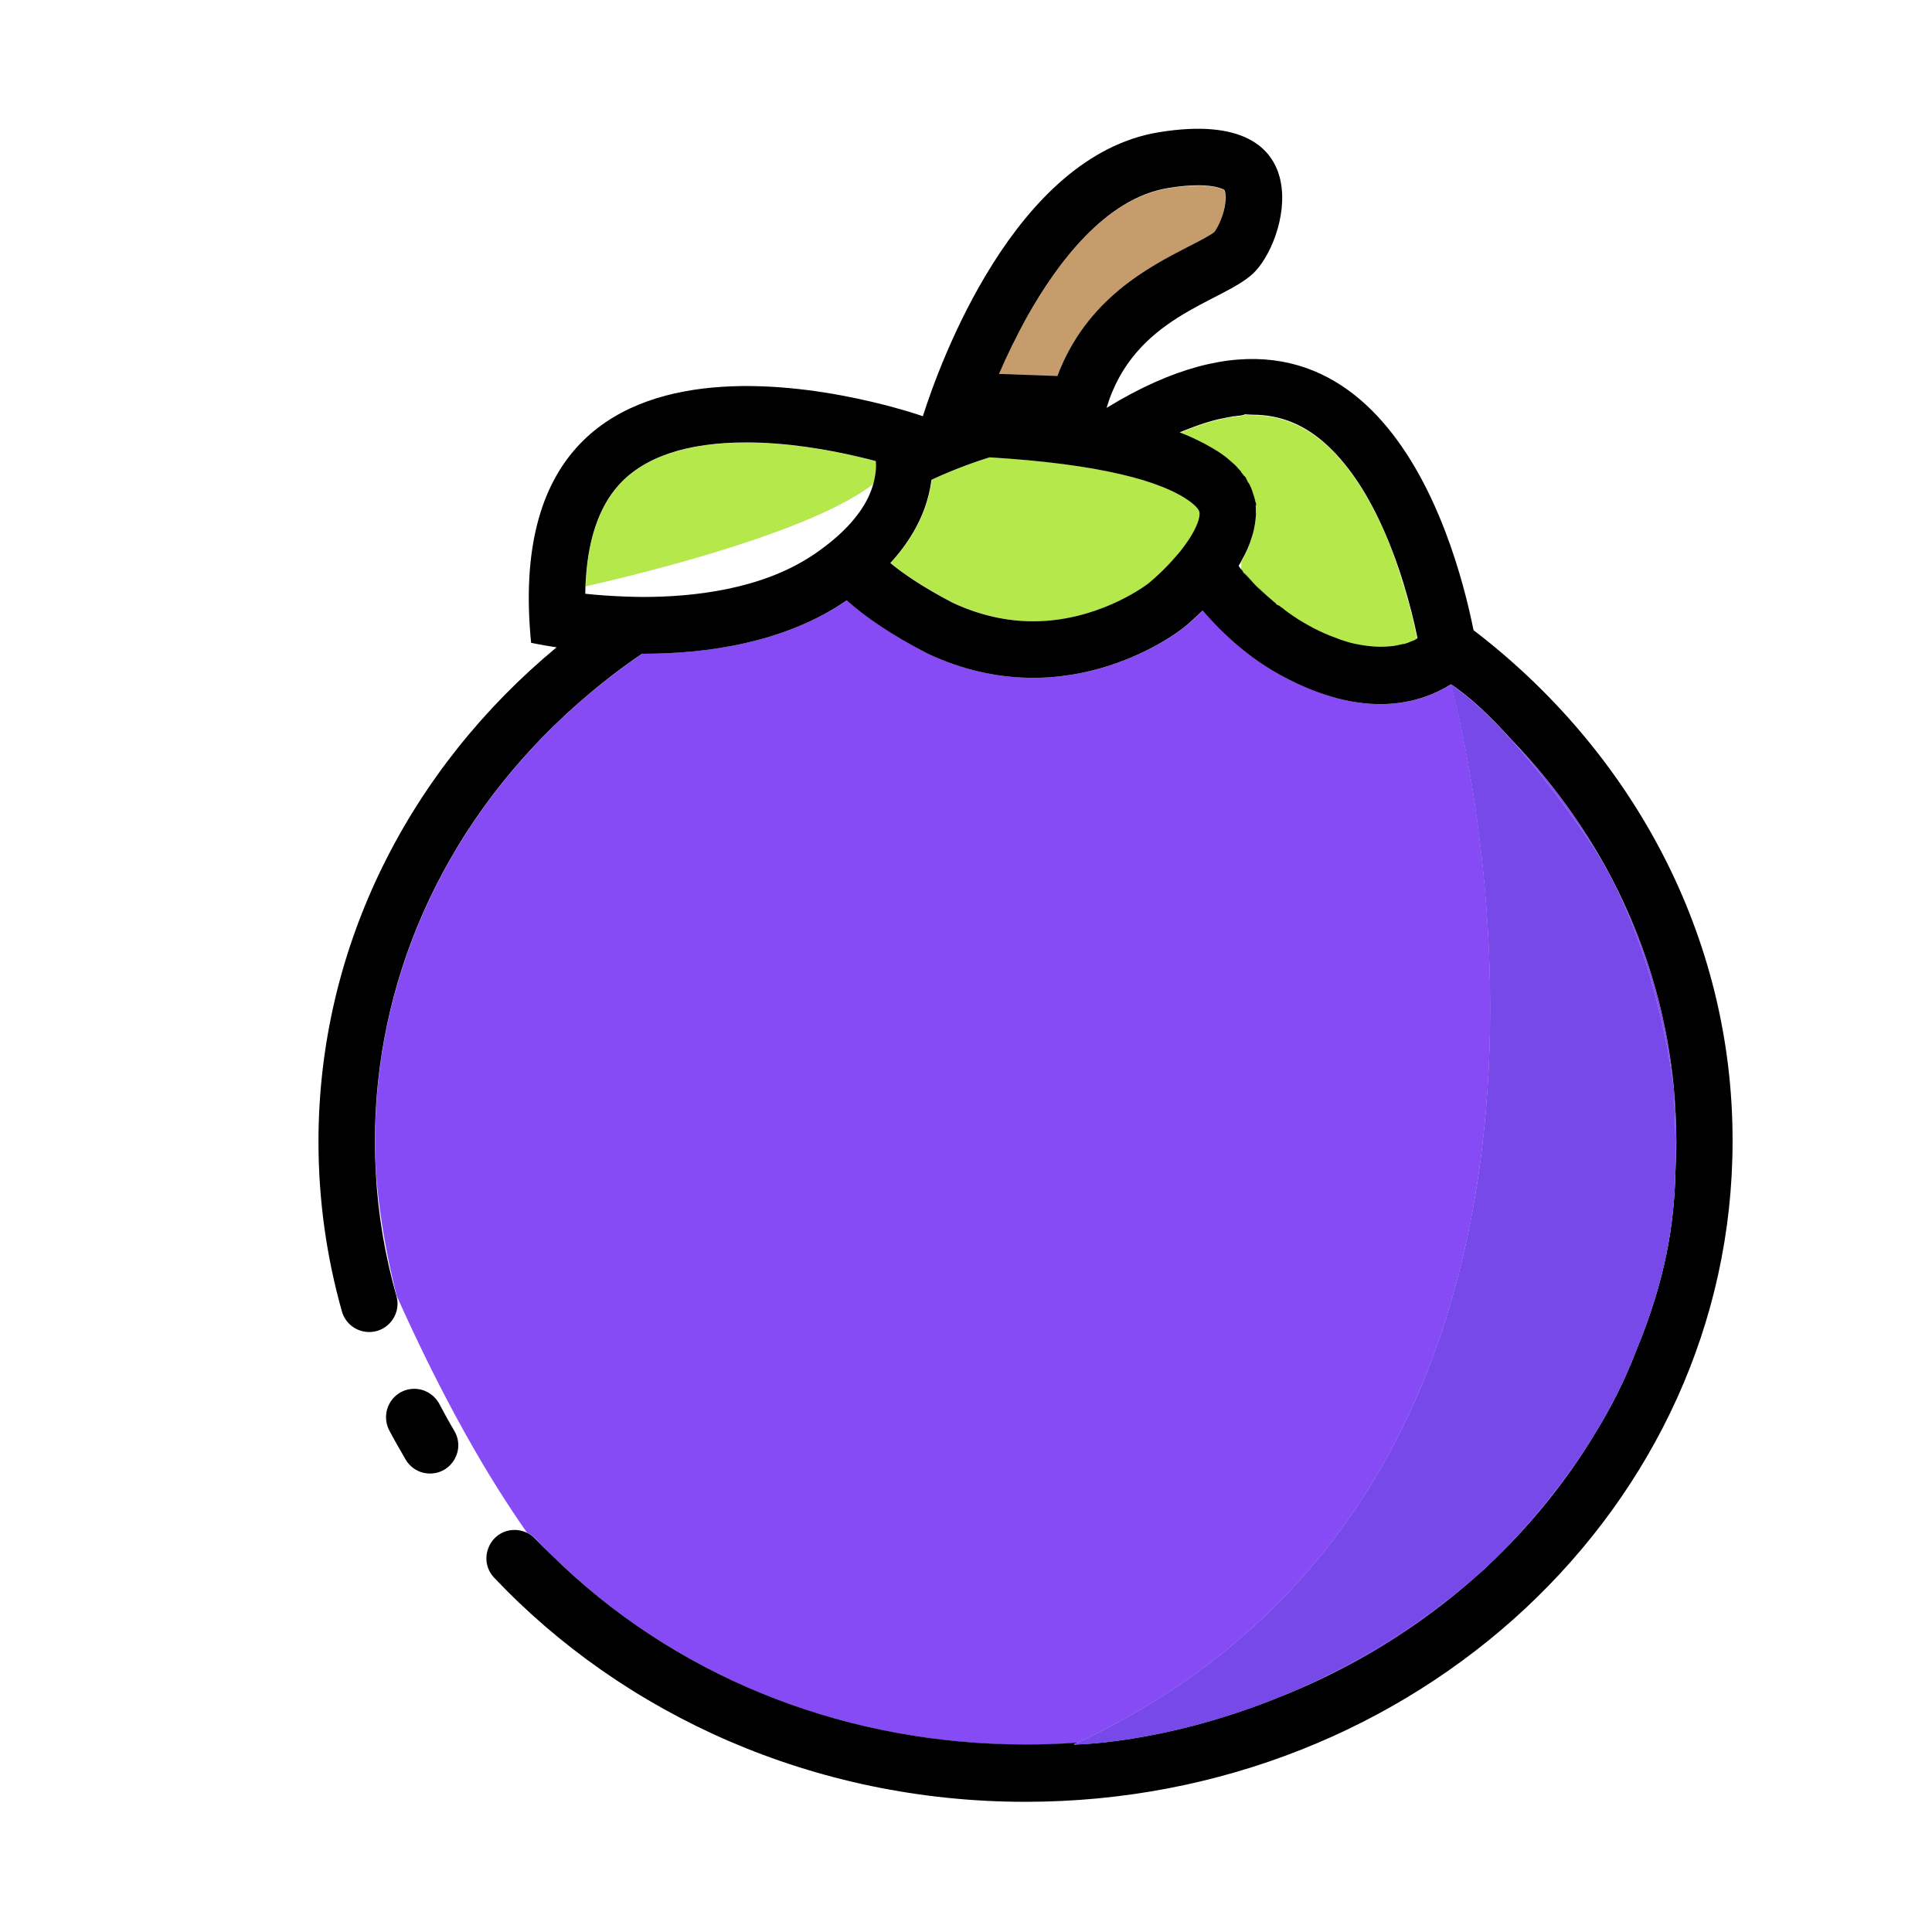
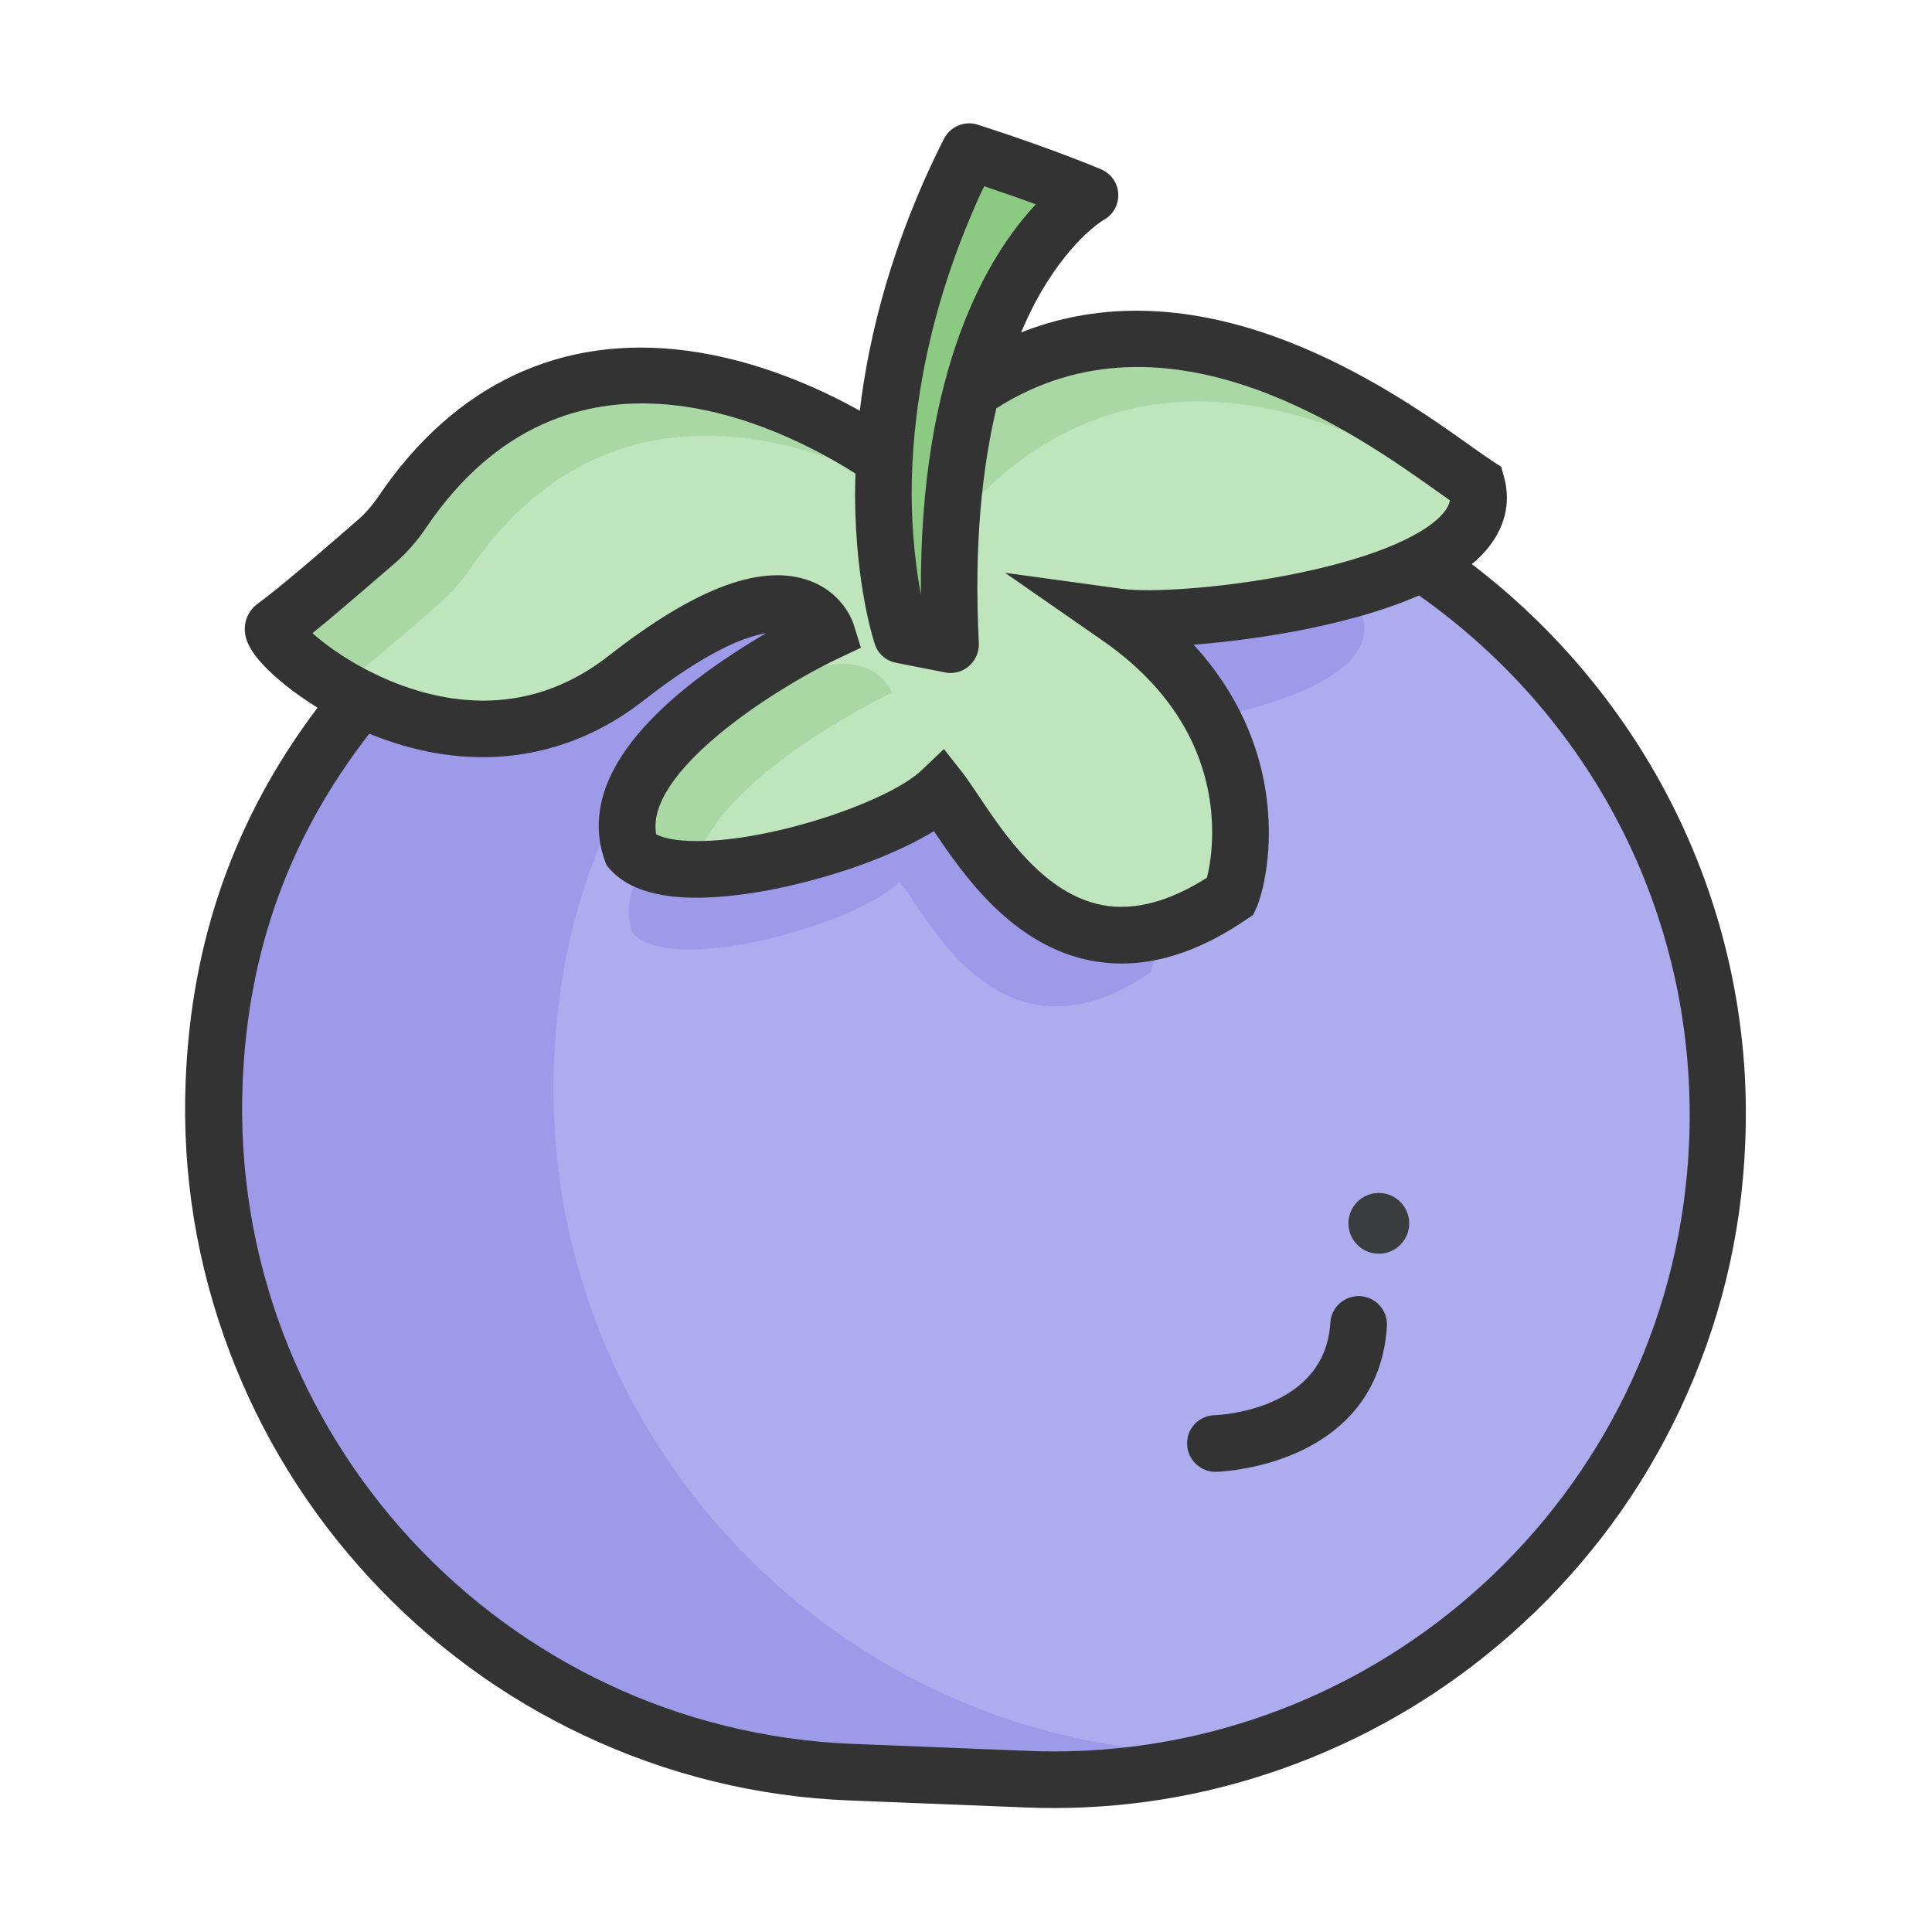
- <svg xmlns="http://www.w3.org/2000/svg" t="1678623150630" class="icon" viewBox="0 0 1024 1024" version="1.1" p-id="3376" width="200" height="200">
-   <path d="M629.8 130.9c4.9-2.5 11.6-5.9 13.7-7.7 1.1-1.3 4.1-6.2 5.4-12.8 1.2-5.9 0.3-9 0-9.4-0.5-0.6-4.4-2.6-14-2.6-4.7 0-10 0.5-16 1.5-33.1 5.4-58.7 39.8-74.4 67.8-6 10.7-11.1 21.4-15.2 30.9l30.9 1.1c15.4-40.9 48.5-57.9 69.6-68.8z" fill="#C69C6D" p-id="3377" />
-   <path d="M887.1 576.2c-6.5-68.7-36.5-132.9-86.3-184.4 24.2 26.9 44.7 58.6 44.7 58.6 31.3 49.4 40.5 117.1 41.6 125.8zM299.1 830.7c65.2 60.9 152.1 94 244.6 94 9.2 0 18.4-0.3 27.5-1 313.3-147.2 197.9-561 197.9-561-16.2 10.2-45.8 19.2-89.8-4.6-16.3-8.8-30.1-21-41.8-34.5-5.8 5.7-10.1 9.1-10.1 9.1s-60.3 49.2-135.7 13.7c-18.9-9.9-32.8-19.3-42.8-28.2-33 22.7-74.9 28.3-108.5 28.3-14.5 9.9-28.4 20.9-41.3 33-64.6 60.3-100.3 140.5-100.3 225.6 0 5.6 0.2 11.2 0.5 16.7 1.6 20.4 5.1 42 10.9 64.9 24.9 55.7 48.5 96.3 69.1 125.6 1.7 0.8 3.3 1.9 4.7 3.4 4.8 5.2 9.8 10.1 15.1 15zM784.4 833.8c-37.4 32.7-75.8 53.7-109.7 67.1 40.4-15.4 77.6-38 109.7-67.1zM792.7 826.1c20.9-20.2 38.6-42.5 52.8-66.3-19.2 31.3-41.5 55.1-52.8 66.3zM888 621.8c0.3-5.6 0.5-11.3 0.5-17 0-9.2-0.4-18.3-1.3-27.3 0.5 14.9 1.2 29.2 0.8 44.3z" fill="#864BF5" p-id="3378" />
-   <path d="M454.7 242.1c-15.7-3.7-37.2-7.5-59.1-7.5-31.3 0-54 7.6-67.5 22.5-10.9 12.1-16.9 30.1-17.7 53.7 33.4-7.6 120.3-29.2 152.5-54.3 0.4-1.6 0.8-3.2 1-4.8 0.4-2.6 0.5-5 0.4-7.1-2.9-0.9-6.1-1.7-9.6-2.5zM628.1 263.9c-2.9-1.8-6.7-3.8-11.7-5.8-6.2-2.5-13.4-4.7-21.6-6.6-18.5-4.4-42-7.5-70.1-9.1-6.2 1.9-18.3 6-30.8 11.9-0.1 1.3-0.4 2.5-0.6 3.8-1.8 9.9-6.1 21-14.7 32.5-1.9 2.6-4.1 5.2-6.5 7.8 7 5.8 17.4 12.8 33.1 21.1 13.9 6.5 28.3 9.8 42.6 9.8 33.3 0 57.9-17.7 60.7-19.8l0.4-0.3c0.1-0.1 4.9-3.9 10.6-9.9 1.6-1.7 3.3-3.6 5-5.6 0.8-1 1.7-2 2.5-3.1 8.8-11.5 9.5-18 9-19.6-0.7-1.2-2.8-3.9-7.9-7.1zM744.3 341.3c0.1 0 0.1 0 0 0 0.4-0.1 0.7-0.2 0.9-0.3l-0.9 0.3z" fill="#B4E84B" p-id="3379" />
-   <path d="M733.8 282.1c-8.5-19.4-18.5-34.6-29.6-45.1-12-11.3-25.3-16.9-40.4-16.9-0.7 0-1.4-0.1-2.2-0.1-0.6 0-1.2-0.1-1.8-0.1-0.2 0-0.4 0.2-0.7 0.3-0.6 0-1.3 0.3-1.9 0.4-0.7 0.1-1.4 0.1-2.1 0.2-0.1 0-0.2 0-0.4 0.1h-0.3c-0.5 0.1-1.1 0.1-1.6 0.2-0.1 0-0.3 0-0.4 0.1-0.7 0.1-1.5 0.2-2.2 0.4-0.8 0.1-1.5 0.3-2.3 0.5h-0.3c-0.7 0.2-1.5 0.3-2.2 0.5l-2.4 0.6c-0.8 0.2-1.6 0.4-2.4 0.7-1.6 0.5-3.3 1-5 1.6-0.8 0.3-1.7 0.6-2.5 0.9-0.9 0.3-1.7 0.6-2.6 1-0.9 0.3-1.7 0.7-2.6 1-0.9 0.3-1.7 0.7-2.6 1.1 0.4 0.2 0.8 0.3 1.2 0.5 0.5 0.2 1 0.4 1.6 0.6 0.5 0.2 0.9 0.4 1.4 0.6 0.9 0.4 1.7 0.7 2.5 1.1 2.2 1 4.2 1.9 6.1 3 0.4 0.2 0.8 0.4 1.1 0.6 1.1 0.6 2.2 1.2 3.2 1.8 0.3 0.2 0.7 0.4 1 0.6 0.3 0.2 0.7 0.4 1 0.6s0.6 0.4 1 0.6l0.9 0.6 0.9 0.6c0.6 0.4 1.2 0.9 1.8 1.3 0.5 0.4 0.9 0.7 1.4 1.1 0 0 0.1 0 0.1 0.1 0.2 0.2 0.4 0.4 0.6 0.5 0.6 0.5 1.1 1 1.7 1.5 0.3 0.3 0.5 0.5 0.8 0.7 0.3 0.3 0.5 0.5 0.8 0.7 0.2 0.2 0.5 0.4 0.7 0.7l0.3 0.3c0.3 0.3 0.6 0.7 0.9 1 0.2 0.2 0.4 0.5 0.6 0.7l0.6 0.6s0.1 0 0.1 0.1c0.1 0.1 0.1 0.2 0.2 0.3 0.1 0.1 0.1 0.3 0.1 0.4 0.2 0.1 0.4 0.3 0.5 0.5 0.5 0.5 0.7 1 1.4 1.6 0.8 0.9 1 1.9 1.5 2.8 0.1 0.2 0.3 0.4 0.5 0.7 0.1 0.1 0.2 0.3 0.3 0.5 0.1 0.1 0.2 0.3 0.3 0.5 0 0.1 0.1 0.1 0.1 0.2s0.1 0.2 0.1 0.3c0.1 0.1 0.1 0.3 0.2 0.4 0.1 0.1 0.1 0.3 0.2 0.4 0.1 0.2 0.1 0.3 0.2 0.5 0 0.1 0.1 0.2 0.1 0.3 0.3 0.6 0.5 1.3 0.7 1.9v0.2c0.1 0.2 0.1 0.4 0.2 0.5l0.3 0.9c0 0.2 0.1 0.3 0.2 0.5 0.3 1 0.6 1.9 0.7 2.9 0.1 0.4 0.4 0.7 0.4 1.1 0 0.3-0.1 0.6-0.1 0.9 0 0.1-0.2 0.1-0.2 0.2 0 0.2 0 0.5 0.1 0.7v4.9c0 0.4 0 0.8-0.1 1.2 0 0.3 0 0.6-0.1 0.9-0.1 1.1-0.3 2.1-0.5 3.2l-0.3 1.5v0.1c-0.1 0.5-0.2 1.1-0.4 1.6-0.3 1.1-0.6 2.2-1 3.3-0.5 1.6-1.2 3.2-1.8 4.8v0.1c-1 2.3-2.2 4.7-3.5 6.9v4.2c0.1 0.1 0.2 0.2 0.2 0.3 0.4 0.4 0.7 0.8 1.1 1.2 1.9 2.3 3.9 4.5 6 6.6 2.7 2.8 5.6 5.5 8.6 8.1 1.2 1 2.4 2 3.7 3h-0.1l0.1 0.1c0.1 0 0.2 0.1 0.2 0.1 0.5 0.4 1.2 0.9 1.8 1.3h0.3s-0.2 0-0.1 0.1c0.6 0.5 1.1 0.9 1.7 1.4 0.1 0.1 0.2 0.1 0.3 0.2 0.3 0.2 0.5 0.4 0.8 0.6 0.3 0.2 0.6 0.5 1 0.7l0.9 0.6c0.1 0.1 0.3 0.2 0.4 0.3l2.7 1.8c0.3 0.2 0.5 0.3 0.8 0.5 0.2 0.1 0.4 0.2 0.5 0.3 0.6 0.4 1.2 0.7 1.8 1.1 0.2 0.1 0.5 0.3 0.7 0.4l2.1 1.2c3.8 2 7.4 3.8 11 5.3 0.5 0.2 1.1 0.4 1.6 0.6 0.7 0.3 1.4 0.6 2.1 0.8 0.5 0.2 1.1 0.4 1.6 0.6 0.7 0.2 1.4 0.5 2 0.7 0.5 0.2 1.1 0.3 1.6 0.5 0.7 0.2 1.3 0.4 2 0.6 0.5 0.1 1.1 0.3 1.6 0.4 0.6 0.2 1.3 0.3 1.9 0.4 0.5 0.1 1.1 0.2 1.6 0.3l1.8 0.3c3.2 0.5 6.3 0.8 9.3 0.8 1.7 0 3.2-0.1 4.7-0.2s2.9-0.3 4.3-0.6c0.5-0.1 0.8-0.2 1.3-0.3 0.4-0.1 1.1-0.2 1.1-0.3h0.8c0.1 0 0.1-0.1 0.2-0.1h0.2c0.5-0.1 0.9-0.3 1.3-0.4 0.1 0 0.2-0.1 0.3-0.1 0.2 0 0.3-0.1 0.5-0.2 0.1 0 0.2-0.1 0.3-0.1 0.1 0 0.1 0 0.2-0.1 0.5-0.2 1-0.4 1.4-0.6 0.1 0 0.3-0.1 0.4-0.1 0.1 0 0.1-0.1 0.2-0.1s0.1-0.1 0.1-0.1h0.2c0.1-0.1 0.3-0.1 0.4-0.2l0.6-0.3c0.4-0.2 0.7-0.4 1.1-0.6-1.6-7.9-4-18.2-7.6-29.6-2.5-8.7-5.7-17.9-9.7-27z" fill="#B4E84B" p-id="3380" />
-   <path d="M658.4 302.1c-0.1-0.1-0.2-0.2-0.2-0.3v0.3c0.4 0.4 0.8 0.8 0.8 1.3 3 2.8 5.2 5.6 7.8 8.2 1.2 1.2 2.6 2.4 3.9 3.5-1.8-1.7-3.5-3.4-5.2-5.1-2.1-2.1-4.1-4.3-6-6.6-0.4-0.5-0.7-0.9-1.1-1.3zM671.5 315.8c0.5 0.4 0.9 0.8 1.4 1.2 0.2 0.2 0.4 0.4 0.7 0.6 0.5 0.4 1 0.9 1.5 1.3 0.1 0 0 0.1 0 0.1 1 0.5 1 0.9 1.6 1.4 0.2 0.1 0.4 0.3 0.4 0.4 0 0.1 0.4 0.1 0.5 0.1h0.1l-3.6-3c-0.9-0.6-1.8-1.4-2.6-2.1z" fill="#B4E84B" p-id="3381" />
-   <path d="M656.7 300l1.5 1.8c0.1 0.1 0.2 0.2 0.2 0.3-0.1-0.1-0.2-0.2-0.2-0.3l-1.5-1.8z" fill="" p-id="3382" />
-   <path d="M781 334c-10.3-51.2-53.6-204.2-194.5-117.8 14.4-48.3 60.4-55.6 77.3-70.9 18.5-16.7 37.9-89.5-49.6-75.2C537.7 82.6 497.9 193 489.1 220.7v-0.1S261.6 140 281.5 340.7c0 0 5 1.1 13.5 2.4-77.4 64.1-126.2 157.9-126.2 262 0 31 4.3 61.2 12.4 89.9 1.8 6.5 7.7 11 14.5 11 8.5 0 15-7 15-15 0-1.3-0.2-2.7-0.6-4.1-6-21.4-9.7-42.9-10.9-65.1-0.3-5.5-0.5-11.1-0.5-16.7 0-85 35.6-165.2 100.3-225.6 13-12.1 26.8-23.2 41.3-33 33.6 0.1 75.6-5.6 108.5-28.3 10 9 23.9 18.4 42.8 28.2 75.4 35.5 135.7-13.7 135.7-13.7s4.3-3.4 10.1-9.1c11.7 13.5 25.5 25.7 41.8 34.5 43.9 23.8 73.6 14.8 89.8 4.6 10.4 6.8 21.4 17.5 31.8 29 49.8 51.6 79.8 115.8 86.3 184.4 0.1 0.6 0.1 0.9 0.1 0.9v0.4c0.8 9 1.3 18.1 1.3 27.3 0 5.7-0.2 11.4-0.5 17-0.7 26.8-5 56-20.8 94.2-6 15.7-13.5 30.4-21.7 43.7-14.3 23.9-32 46.2-52.8 66.3-4.7 4.6-7.5 7.1-7.5 7.1-0.3 0.2-0.5 0.4-0.8 0.7-32.1 29.1-69.3 51.7-109.7 67.1-60 23.7-105.7 23.8-105.7 23.8 0.7-0.3 1.4-0.7 2.1-1-9.1 0.7-18.2 1-27.5 1-92.5 0-179.4-33.1-244.6-94-5.2-4.9-10.3-9.8-15.2-14.9-1.3-1.4-2.9-2.6-4.7-3.4-2-0.9-4.1-1.4-6.3-1.4-13.1 0-19.9 15.7-10.9 25.3C330.6 908.8 431.3 955 543.5 955c207 0 374.8-156.8 374.8-350.1 0.2-109-53.4-206.7-137.3-270.9zM544.6 167.5c15.7-27.9 41.3-62.4 74.4-67.8 5.9-1 11.3-1.5 16-1.5 9.6 0 13.5 2.1 14 2.6 0.3 0.4 1.2 3.5 0 9.4-1.4 6.6-4.4 11.6-5.4 12.8-2.1 1.8-8.8 5.2-13.7 7.7-21.1 10.9-54.1 27.8-69.5 68.6l-30.9-1.1c4-9.3 9.1-19.9 15.1-30.7z m-80.7 84.1c-0.2 1.6-0.6 3.2-1 4.8-0.7 2.5-1.6 4.9-2.8 7.4-5 10.2-14.2 20-27.6 29.3l-1.8 1.2c-27.4 18.3-63.8 22.1-89.8 22.1-3.1 0-6.2-0.1-9.2-0.2-8-0.3-15.2-0.8-21.5-1.5 0-1.4 0.1-2.7 0.1-4 0.9-23.6 6.8-41.6 17.7-53.7 13.5-14.9 36.2-22.5 67.5-22.5 21.9 0 43.4 3.8 59.1 7.5 3.5 0.8 6.7 1.6 9.6 2.4 0.2 2.2 0.1 4.6-0.3 7.2z m162.9 39c-0.8 1.1-1.6 2.1-2.5 3.1-1.7 2-3.4 3.9-5 5.6-5.7 6-10.5 9.8-10.6 9.9l-0.4 0.3c-2.8 2.1-27.4 19.8-60.7 19.8-14.3 0-28.7-3.3-42.6-9.8-15.7-8.2-26.1-15.3-33.1-21.1 2.4-2.6 4.6-5.2 6.5-7.8 8.6-11.5 12.9-22.6 14.7-32.5 0.2-1.3 0.4-2.6 0.6-3.8 12.6-5.9 24.6-10 30.8-11.9 28.1 1.7 51.6 4.7 70.1 9.1 8.2 1.9 15.4 4.1 21.6 6.6 5 2 8.9 4 11.7 5.8 5.1 3.2 7.3 5.8 7.7 7.1 0.7 1.6 0 8.1-8.8 19.6z m117.6 50.7c0.2-0.1 0.6-0.2 0.9-0.3l-0.9 0.3z m5.8-2.3l-0.6 0.3c-0.1 0.1-0.3 0.1-0.4 0.2h-0.2s0 0.1-0.1 0.1-0.1 0.1-0.2 0.1c-0.1 0.1-0.3 0.1-0.4 0.1-0.5 0.2-0.9 0.4-1.4 0.6-0.1 0-0.1 0-0.2 0.1-0.1 0-0.2 0.1-0.3 0.1-0.2 0.1-0.3 0.1-0.5 0.2-0.1 0-0.2 0.1-0.3 0.1-0.4 0.1-0.9 0.3-1.3 0.4h-0.2c-0.1 0-0.1 0.1-0.2 0.1h-0.4-0.4c0 0.1-0.6 0.2-1.1 0.3-0.4 0.1-0.8 0.2-1.3 0.3-1.4 0.3-2.8 0.5-4.3 0.6-1.5 0.1-3 0.2-4.7 0.2-3 0-6.1-0.3-9.3-0.8l-1.8-0.3c-0.5-0.1-1.1-0.2-1.6-0.3-0.6-0.1-1.2-0.3-1.9-0.4-0.5-0.1-1.1-0.3-1.6-0.4-0.6-0.2-1.3-0.4-2-0.6-0.5-0.2-1.1-0.3-1.6-0.5-0.7-0.2-1.4-0.5-2-0.7-0.5-0.2-1.1-0.4-1.6-0.6-0.7-0.3-1.4-0.5-2.1-0.8-0.5-0.2-1-0.4-1.6-0.6-3.6-1.5-7.3-3.2-11-5.3l-2.1-1.2c-0.2-0.1-0.5-0.3-0.7-0.4-0.6-0.4-1.2-0.7-1.8-1.1-0.2-0.1-0.4-0.2-0.5-0.3-0.3-0.2-0.5-0.3-0.8-0.5l-2.7-1.8c-0.1-0.1-0.3-0.2-0.4-0.3l-0.9-0.6c-0.3-0.2-0.6-0.4-1-0.7-0.3-0.2-0.5-0.4-0.8-0.6-0.1-0.1-0.2-0.1-0.3-0.2-0.6-0.4-1-0.9-1.7-1.4l0.1-0.1h-0.3c-0.5-0.4-1.2-0.9-1.8-1.3 0 0-0.1 0-0.2-0.1l-0.1-0.1h-0.1c-0.1-0.1-0.5-0.1-0.5-0.1 0-0.1-0.3-0.3-0.4-0.4-0.5-0.4-0.6-0.9-1.6-1.4v-0.1c-0.5-0.4-1-0.9-1.5-1.3-0.2-0.2-0.5-0.4-0.7-0.6-0.5-0.4-0.9-0.8-1.4-1.2 0.9 0.8 1.7 1.5 2.6 2.3-3-2.6-5.8-5.3-8.6-8.1 1.7 1.8 3.4 3.5 5.2 5.1-1.3-1.2-2.7-2.3-3.9-3.5-2.6-2.6-4.8-5.4-7.8-8.2 0-0.4-0.4-0.8-0.8-1.3-0.1-0.1-0.2-0.3-0.4-0.4-0.4-0.5-0.6-0.9-1-1.4-0.1-0.1-0.1-0.2-0.2-0.3 0.3-0.6 0.7-1.1 1-1.7 0.1-0.3 0.3-0.5 0.4-0.8 1.3-2.3 2.5-4.6 3.5-6.9v-0.1c0.7-1.6 1.3-3.2 1.8-4.8 0.4-1.1 0.7-2.2 1-3.3 0.1-0.5 0.3-1 0.4-1.6v-0.1l0.3-1.5c0.2-1.1 0.4-2.1 0.5-3.2 0-0.3 0.1-0.6 0.1-0.9 0-0.4 0.1-0.8 0.1-1.2 0.1-0.9 0.1-1.9 0-2.8v-0.6-0.7-0.6-0.2c0-0.2 0-0.4-0.1-0.7 0-0.1 0.2-0.1 0.2-0.2 0-0.3 0.1-0.6 0.1-0.9 0-0.4-0.3-0.7-0.4-1.1-0.1-1-0.5-1.9-0.7-2.9-0.1-0.2-0.2-0.4-0.2-0.5l-0.3-0.9c-0.1-0.2-0.1-0.4-0.2-0.5v-0.2c-0.2-0.6-0.4-1.3-0.7-1.9 0-0.1-0.1-0.2-0.1-0.3-0.1-0.2-0.1-0.3-0.2-0.5-0.1-0.1-0.1-0.3-0.2-0.4-0.1-0.1-0.1-0.3-0.2-0.4 0-0.1-0.1-0.2-0.1-0.3 0-0.1-0.1-0.1-0.1-0.2-0.1-0.2-0.2-0.3-0.3-0.5-0.1-0.2-0.2-0.3-0.3-0.5-0.2-0.2-0.3-0.4-0.5-0.7-0.5-0.9-0.7-1.9-1.5-2.8-0.8-0.5-0.9-1-1.4-1.6l-0.5-0.5c0-0.1 0-0.3-0.1-0.4-0.1-0.1-0.1-0.2-0.2-0.3l-0.1-0.1-0.6-0.6c-0.2-0.2-0.4-0.5-0.6-0.7-0.3-0.3-0.6-0.7-0.9-1l-0.3-0.3c-0.2-0.2-0.4-0.5-0.7-0.7-0.3-0.3-0.5-0.5-0.8-0.7-0.3-0.3-0.5-0.5-0.8-0.7-0.5-0.5-1.1-1-1.7-1.5-0.2-0.2-0.4-0.4-0.6-0.5 0 0-0.1 0-0.1-0.1-0.4-0.4-0.9-0.7-1.4-1.1-0.6-0.4-1.2-0.9-1.8-1.3l-0.9-0.6-0.9-0.6c-0.3-0.2-0.6-0.4-1-0.6s-0.7-0.4-1-0.6c-0.3-0.2-0.7-0.4-1-0.6-1-0.6-2.1-1.2-3.2-1.8-0.4-0.2-0.7-0.4-1.1-0.6-1.9-1-4-2-6.1-3-0.8-0.4-1.7-0.7-2.5-1.1-0.5-0.2-0.9-0.4-1.4-0.6-0.5-0.2-1-0.4-1.6-0.6-0.4-0.2-0.8-0.3-1.2-0.5 0.9-0.4 1.7-0.8 2.6-1.1 0.9-0.4 1.7-0.7 2.6-1 0.9-0.3 1.7-0.7 2.6-1 0.8-0.3 1.7-0.6 2.5-0.9 1.7-0.6 3.3-1.1 5-1.6 0.8-0.2 1.6-0.5 2.4-0.7l2.4-0.6c0.7-0.2 1.5-0.3 2.2-0.5h0.3c0.8-0.2 1.5-0.3 2.3-0.5 0.7-0.1 1.5-0.3 2.2-0.4 0.1 0 0.3 0 0.4-0.1 0.5-0.1 1.1-0.2 1.6-0.2h0.3c0.1 0 0.2 0 0.4-0.1 0.7-0.1 1.4-0.2 2.1-0.2 0.6-0.1 1.3-0.3 1.9-0.4 0.2 0 0.5-0.3 0.7-0.3 0.6 0 1.2 0.1 1.8 0.1 0.7 0 1.5 0.1 2.2 0.1 15.2 0 28.4 5.5 40.4 16.9 11.1 10.5 21.1 25.6 29.6 45.1 4 9.1 7.3 18.3 9.9 26.8 3.5 11.4 6 21.7 7.6 29.6-0.4 0.4-0.8 0.6-1.1 0.8z" fill="" p-id="3383" />
-   <path d="M677.7 321c-1.3-0.9-2.5-1.9-3.7-3l3.6 3h0.1zM658.4 302.1c0.4 0.4 0.7 0.8 1.1 1.3 1.9 2.3 3.9 4.4 6 6.6-2.1-2.2-4.1-4.4-6-6.6-0.4-0.5-0.7-0.9-1.1-1.3zM232.9 744.2c-2.6-4.9-7.7-8.1-13.3-8.1-8.7 0-15 7.1-15 15 0 2.3 0.5 4.8 1.7 7 2.8 5.3 5.7 10.3 8.7 15.5 2.7 4.6 7.6 7.4 12.9 7.4 11.6 0 18.8-12.6 12.9-22.6-2.8-4.7-5.4-9.5-7.9-14.2z" fill="" p-id="3384" />
-   <path d="M571.1 923.7c-0.7 0.3-1.4 0.7-2.1 1 0 0 45.7-0.1 105.7-23.8 33.9-13.4 72.4-34.3 109.7-67.1 0.3-0.2 0.5-0.4 0.8-0.7 0 0 2.8-2.5 7.5-7.1 11.4-11.2 33.6-34.9 52.8-66.3 8.1-13.3 15.7-28 21.7-43.7 15.8-38.2 20.1-67.4 20.8-94.2 0.4-15.1-0.3-29.5-0.8-44.3v-0.4s0-0.3-0.1-0.9c-1.1-8.7-10.3-76.4-41.6-125.8 0 0-20.6-31.8-44.7-58.6-10.4-11.5-21.4-22.2-31.8-29 0-0.1 115.5 413.7-197.9 560.9z" fill="#7749E8" p-id="3385" />
+ <svg xmlns="http://www.w3.org/2000/svg" t="1678627122068" class="icon" viewBox="0 0 1024 1024" version="1.1" p-id="25607" width="200" height="200">
+   <path d="M765.8 298.8c97.9 66.2 160.6 180 155.6 306.1-7.7 193.5-172.4 345.5-365.9 337.8l-93-3.7C269 931.2 117 766.6 124.7 573.1c3.2-79.6 29.9-145.1 77.2-202.4" fill="#ACACEF" p-id="25608" />
+   <path d="M453.6 316.9s-6.4-4.8-17.3-11c-39.7-22.7-138.9-64.9-205.6 33.5-3.5 5.1-7.5 9.8-12 13.7-33.1 28.8-39.9 33.9-46.7 39-7.2 5.4 82.1 85.2 160.9 23.6s91.7-20.8 91.7-20.8-107 50.7-89.3 99.7c20.2 22.6 116.7-3.6 141.6-27.2 16.1 20.8 54.7 101.5 132.8 48 3.3-7.1 21.6-77-51.5-127.7 33 4.5 177-12.7 164.1-60.7-26.6-17.3-132.9-103.2-227.3-46-14.2 8.4-28.1 20.2-41.4 35.9z" fill="#9E9AEA" p-id="25609" />
+   <path d="M202.8 376.6c-47.3 57.3-74 122.9-77.2 202.4-7.8 193.6 144.2 358.2 337.8 366l93 3.7c43.6 1.7 85.7-4.6 124.8-17.7l-49.8-2c-193.5-7.7-345.5-172.4-337.8-365.9 3.2-79.6 29.9-145.1 77.2-202.4" fill="#9E9AEA" p-id="25610" />
+   <path d="M482.5 242.8s-7.4-5.5-20.1-12.8c-46-26.3-160.8-75.1-238 38.8-4 6-8.7 11.3-14 15.9-38.4 33.4-46.2 39.3-54 45.1-8.4 6.3 95 98.6 186.3 27.3S449 333 449 333s-123.9 58.7-103.4 115.4c23.3 26.2 135.1-4.2 164-31.5 18.6 24.1 63.4 117.5 153.7 55.6 3.8-8.2 25.1-89.1-59.6-147.9 38.2 5.2 205-14.7 190.1-70.3C763 234.2 640 134.8 530.6 201c-16.5 9.9-32.6 23.6-48.1 41.8z" fill="#BFE5BD" p-id="25611" />
+   <path d="M234.1 318.9c5.3-4.6 9.9-10 14-15.9 77.2-113.9 192.1-65.1 238-38.8 12.6 7.2 20.1 12.8 20.1 12.8 15.4-18.2 31.5-31.9 47.9-41.8 88-53.2 184.8 0.7 235.3 34.3 3.4-6 4.5-12.5 2.6-19.6-30.8-20.1-153.8-119.5-263.2-53.3-16.4 9.9-32.5 23.6-47.9 41.8 0 0-7.4-5.5-20.1-12.8-46-26.3-160.8-75.1-238 38.8-4 6-8.7 11.3-14 15.9-38.4 33.4-46.2 39.3-54 45.1-3.3 2.5 10.6 18.1 34.1 31.9 7.3-5.9 19.3-15.9 45.2-38.4zM472.6 367.2s-14.9-47.2-106.2 24.1c-4.8 3.8-9.7 7.1-14.6 10-9.1 13.7-13.2 28.2-8 42.6 5.1 5.7 14.4 8.8 26.2 9.7 17.4-46 102.6-86.4 102.6-86.4z" fill="#A9D8A4" p-id="25612" />
+   <path d="M477.4 337.9s-37.9-110.2 35.9-256.3c39.9 12.8 63.9 23.1 63.9 23.1s-83.8 46.1-73.8 238.3l-26-5.1z" fill="#8CC983" p-id="25613" />
+   <path d="M884.4 422.8c-25.1-48.3-61-90.8-104.3-123.8 2.6-2.1 4.9-4.4 7-6.7 10.4-11.8 13.9-25.4 10.1-39.4l-1.5-5.5-4.8-3.1c-2.9-1.9-6.9-4.7-11.5-8-40-28.5-139.5-99.2-238.2-60.1 2.5-5.9 5.1-11.2 7.5-15.9 16.9-31.6 34.9-43 36.2-43.7 5.1-2.7 8-8 7.8-13.8-0.2-5.8-3.9-10.9-9.2-13.1-1-0.4-25.1-10.7-65.2-23.6-7-2.3-14.6 0.9-18 7.5-27.6 54.6-39.8 104.2-44.6 144.1-21.3-11.9-54.1-26.8-91.4-31.8-66.8-8.9-123.3 17.7-163.5 76.9-3.4 5-7.2 9.4-11.4 13-37.9 33-45.7 38.8-53.2 44.5-4.7 3.6-7.1 9.3-6.3 15.3 0.4 2.9 1.5 11.7 21.7 27.8 5.1 4.1 10.8 8 16.7 11.7-44 58.3-66.9 123.2-69.9 197.8-2 49.3 5.9 97.6 23.3 143.6 16.8 44.4 41.7 84.7 74.1 119.8 32.4 35.1 70.6 63.2 113.5 83.4 44.5 21 92 32.7 141.3 34.6l93 3.7c5 0.2 9.9 0.3 14.8 0.3 44.2 0 87.4-7.9 128.8-23.6 44.4-16.8 84.7-41.7 119.8-74.1 35.1-32.4 63.2-70.6 83.4-113.5 21-44.5 32.7-92 34.6-141.3 2.8-63.4-11.3-126.7-40.6-183zM521.6 98.7c10.7 3.6 19.9 6.8 27.4 9.6-24.8 26.5-61.8 86.3-60.9 206.8-2.3-12.1-4.8-30.4-4.9-53.4 0-37.7 6.8-95.8 38.4-163zM209.4 298.4c6.1-5.3 11.7-11.6 16.5-18.8 75-110.6 187.7-53.9 227.5-28.6-0.1 4.3-0.2 8.4-0.2 12.3 0.3 47.7 10.1 76.9 10.5 78.2 1.7 5.1 6 8.8 11.3 9.8l25.9 5.1c1 0.2 1.9 0.3 2.9 0.3 3.6 0 7.1-1.3 9.8-3.7 3.5-3 5.4-7.5 5.2-12.1-2.7-52.6 1.9-93.4 9.3-124.5 90.6-57.7 190.7 13.5 233.9 44.2 2.3 1.6 4.5 3.2 6.5 4.6-0.4 2-1.4 4.4-3.9 7.2-11.4 12.9-41.7 24.8-83.2 32.7-36.2 6.9-72.5 9-86.7 7l-62-8.5 51.4 35.7c31.7 22 50.8 49.6 56.6 81.8 3.6 20 0.9 36.8-1 44.1-20.1 12.8-38.8 17.7-55.5 14.5-30.6-5.9-51.5-37-65.3-57.6-3.2-4.7-5.9-8.8-8.4-12.1l-10.2-13-12 11.4c-18.1 17.1-83.5 39-123.2 37.3-9.9-0.4-14.9-2.2-17.3-3.5-6.1-32.7 61.5-76.6 96.7-93.3l11.8-5.6-3.9-12.5c-0.6-1.8-6.1-17.7-25.4-23.7-25.3-7.9-59.5 5.4-104.4 40.5-26.4 20.6-56.3 27.9-88.9 21.5-30.8-6-56.4-23-68.1-33.5 7.7-6.2 19.9-16.5 43.8-37.2z m685.9 306.2c-7.2 181.2-156.9 323.7-336.7 323.7-4.5 0-9.1-0.1-13.6-0.3l-93-3.7C266.2 916.9 121.1 759.7 128.6 574c2.8-70 24.8-130.7 67.1-185.1h0.1c51.9 21.3 103.5 15.1 145.3-17.6 32.7-25.6 53.1-33.7 64.9-35.7-10.8 6.4-23.8 14.6-36.5 24.3-17.9 13.7-31.3 27.4-40 40.8-15.4 23.7-13.4 43.1-9 55.2l1 2.7 1.9 2.2c8.1 9.1 21.7 14.1 40.4 14.9 1.8 0.1 3.6 0.1 5.4 0.1 38.6 0 94.8-16.2 125.8-35.3 15.7 23.4 41.6 60.7 83.5 68.7 5.3 1 10.6 1.5 16 1.5 21.3 0 43.5-7.9 66.3-23.5l3.4-2.3 1.7-3.7c2.9-6.2 10.1-31.3 4.6-63.8-3.5-21-13.2-48.9-37.9-75.7 17.1-1.3 36.2-3.8 54.4-7.2 20.4-3.9 44.6-9.9 65.1-18.9 94.4 66.6 147.8 174.1 143.2 289z" fill="#333333" p-id="25614" />
+   <path d="M721 687c-8.3-0.5-15.4 5.8-15.9 14.1-2.8 46.4-58.9 48.9-61.4 49-8.3 0.2-14.8 7.1-14.5 15.4 0.2 8.1 6.9 14.6 15 14.6h0.4c0.9 0 21.2-0.7 42.2-9.9 29.7-13.1 46.4-36.3 48.3-67.3 0.5-8.3-5.8-15.4-14.1-15.9z" fill="#333333" p-id="25615" />
+   <path d="M730.8 648.4m-16.1 0a16.1 16.1 0 1 0 32.2 0 16.1 16.1 0 1 0-32.2 0Z" fill="#3A3D3D" p-id="25616" />
</svg>
